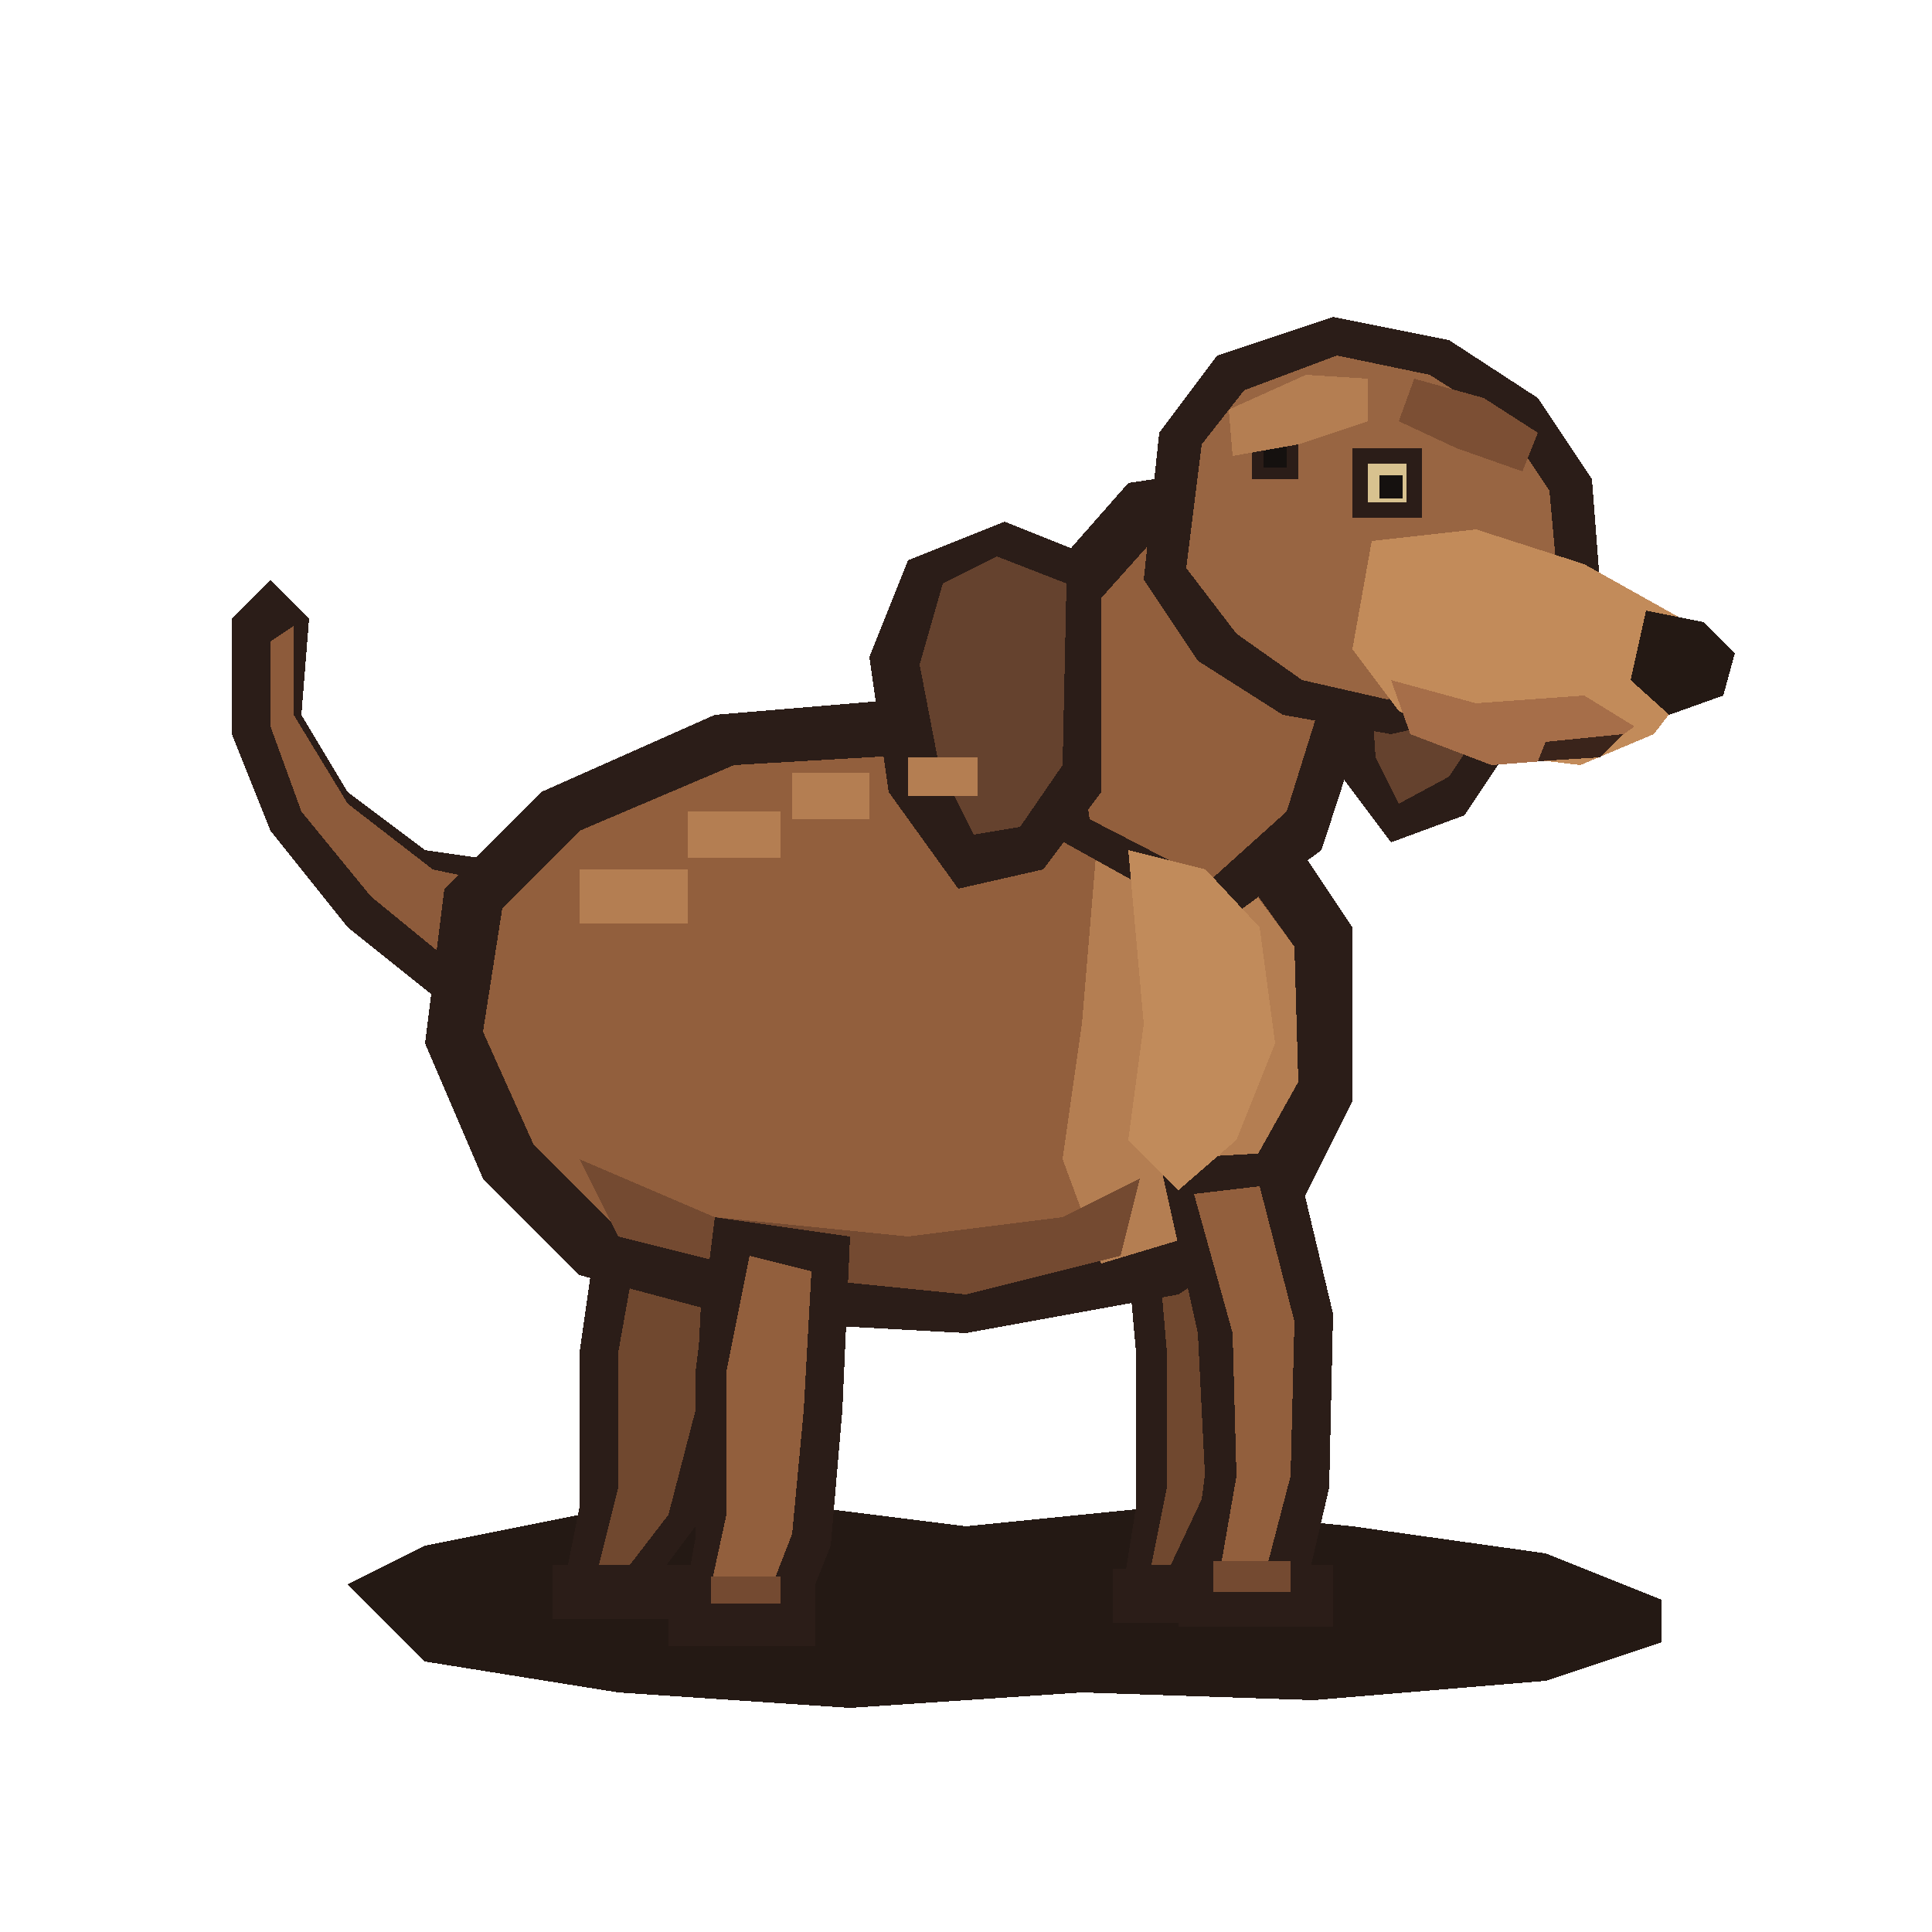
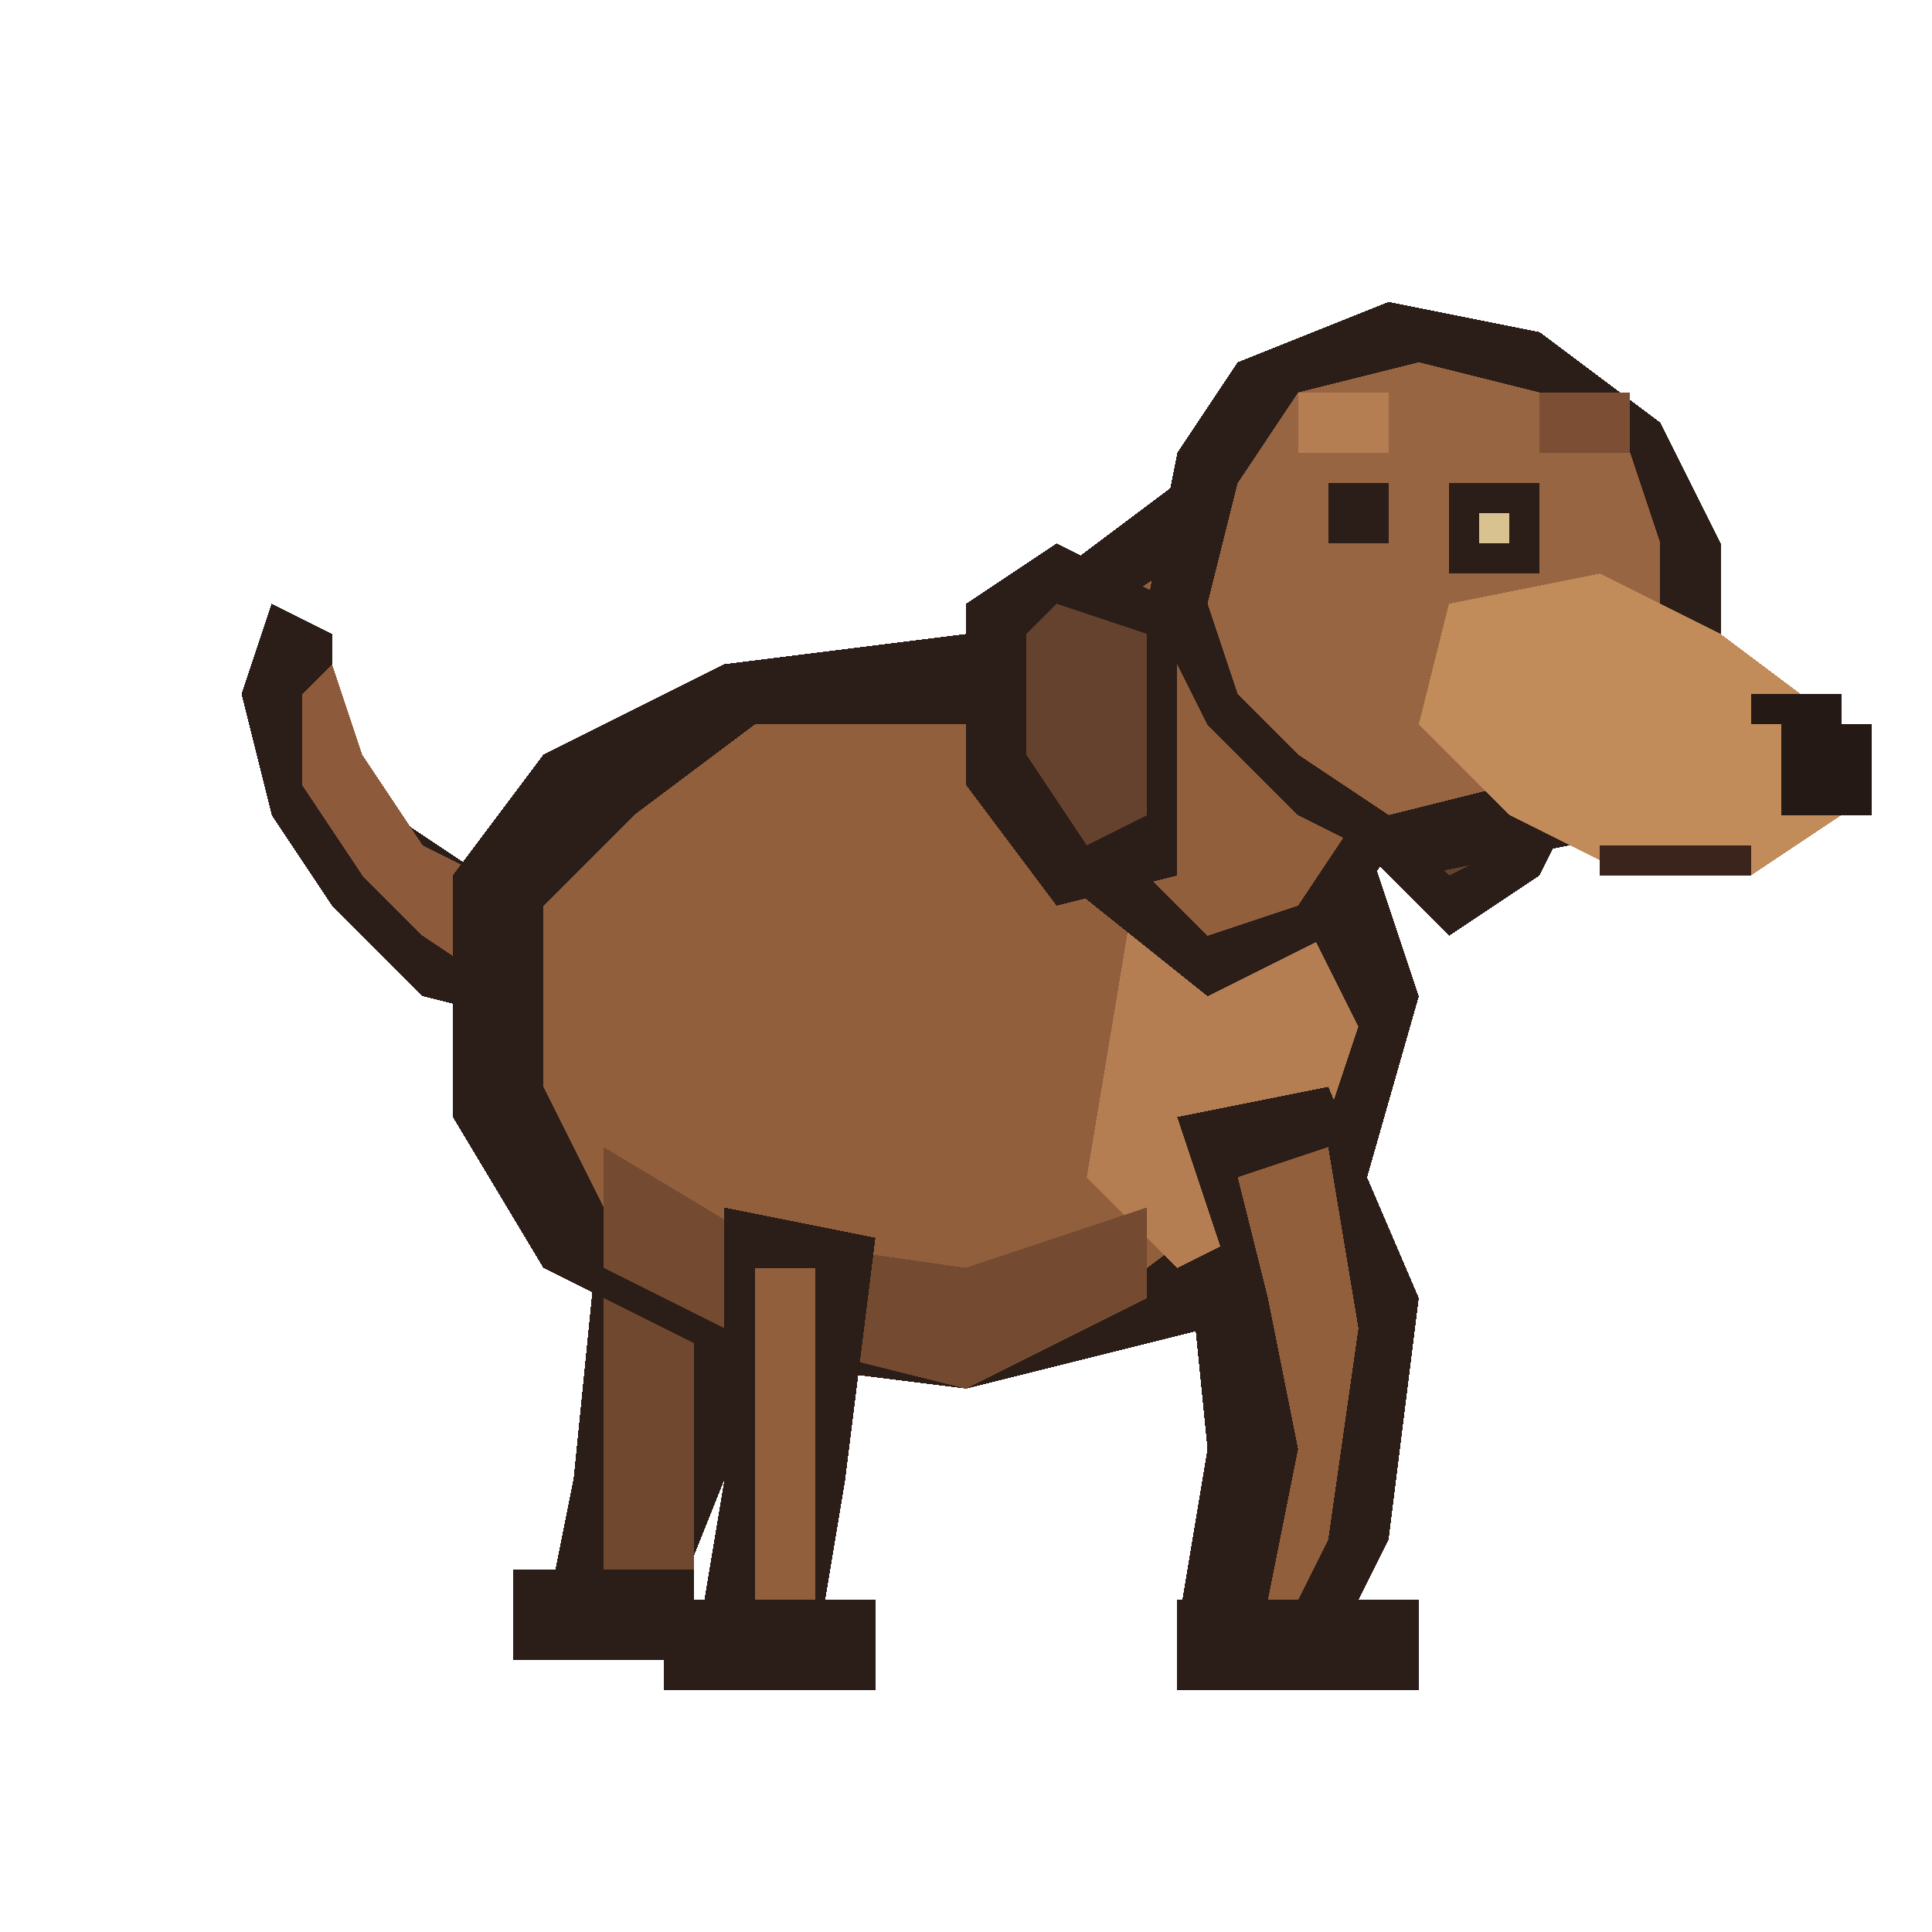
- <svg xmlns="http://www.w3.org/2000/svg" viewBox="0 0 500 500" width="500" height="500" role="img" aria-label="hound pet master pixel artwork">
-   <g id="pet-root" shape-rendering="crispEdges">
-     <polygon points="90,410 110,400 160,390 210,390 250,395 300,390 350,395 400,402 430,414 430,425 400,435 340,440 280,438 220,442 160,438 110,430" fill="#241914" />
-     <polygon points="145,270 115,260 90,240 70,215 60,190 60,160 70,150 80,160 78,185 90,205 110,220 145,225 165,245" fill="#2b1d18" />
-     <polygon points="140,260 118,250 96,232 78,210 70,188 70,166 76,162 76,185 90,208 112,225 145,232 157,247" fill="#8d5b3b" />
-     <polygon points="155,315 190,320 188,365 180,395 165,415 145,415 150,390 150,350" fill="#2b1d18" />
-     <polygon points="165,322 182,326 180,365 173,392 163,405 155,405 160,385 160,350" fill="#70482f" />
-     <polygon points="290,305 320,305 325,350 320,390 310,415 290,415 294,390 294,350" fill="#2b1d18" />
-     <polygon points="299,315 313,314 316,350 311,388 303,405 298,405 302,385 302,350" fill="#70482f" />
-     <polygon points="115,230 140,205 185,185 245,180 295,190 330,210 350,240 350,285 335,315 305,335 250,345 195,342 150,330 125,305 110,270" fill="#2b1d18" />
-     <polygon points="130,235 150,215 190,198 242,195 288,203 317,220 335,245 335,280 322,303 298,320 250,330 200,327 158,316 138,296 125,267" fill="#925f3d" />
-     <polygon points="285,205 315,218 335,245 336,280 322,305 305,321 285,327 275,300 280,265" fill="#b47e52" />
-     <polygon points="150,300 185,315 235,320 275,315 295,305 290,325 250,335 200,330 160,320" fill="#744a31" />
-     <polygon points="185,315 220,320 218,365 215,400 205,425 175,425 180,398 180,355" fill="#2b1d18" />
-     <polygon points="194,325 210,329 208,365 205,397 198,415 183,415 188,392 188,355" fill="#925f3d" />
-     <polygon points="300,300 335,298 345,340 344,385 337,415 307,415 312,385 310,345" fill="#2b1d18" />
-     <polygon points="309,309 326,307 335,342 334,382 328,405 316,405 320,382 319,345" fill="#925f3d" />
-     <rect x="173" y="410" width="38" height="16" fill="#2b1d18" />
-     <rect x="143" y="405" width="36" height="14" fill="#2b1d18" />
-     <rect x="305" y="405" width="40" height="16" fill="#2b1d18" />
-     <rect x="288" y="406" width="34" height="14" fill="#2b1d18" />
-     <polygon points="270,215 265,185 270,150 292,125 325,120 350,140 355,180 342,220 315,240" fill="#2b1d18" />
-     <polygon points="282,212 278,184 283,157 300,138 322,134 340,147 343,178 333,210 313,228" fill="#925f3d" />
-     <polygon points="285,145 260,135 235,145 225,170 230,205 248,230 270,225 285,205" fill="#2b1d18" />
-     <polygon points="276,151 258,144 244,151 238,172 243,198 252,216 264,214 275,198" fill="#65422e" />
-     <polygon points="345,145 365,136 385,142 396,160 393,190 379,211 360,218 348,202" fill="#2b1d18" />
-     <polygon points="353,151 365,144 378,149 386,162 385,186 375,201 362,208 356,196" fill="#65422e" />
-     <polygon points="300,112 315,92 345,82 375,88 398,103 412,124 414,150 405,170 387,184 360,190 332,185 310,171 296,150" fill="#2b1d18" />
-     <polygon points="311,115 322,101 346,92 370,97 389,109 401,127 403,149 395,164 380,175 359,181 337,176 320,164 307,147" fill="#986542" />
-     <polygon points="355,140 382,137 410,146 435,160 438,177 428,190 409,198 384,195 362,184 350,168" fill="#c28b5a" />
-     <polygon points="426,158 441,161 449,169 446,180 432,185 422,176" fill="#241914" />
-     <rect x="350" y="116" width="18" height="18" fill="#2b1d18" />
-     <rect x="354" y="120" width="10" height="10" fill="#d8c28f" />
-     <rect x="357" y="123" width="6" height="6" fill="#15110f" />
-     <rect x="324" y="112" width="12" height="12" fill="#2b1d18" />
-     <rect x="327" y="115" width="6" height="6" fill="#15110f" />
-     <polygon points="318,106 338,97 354,98 354,109 336,115 319,118" fill="#b47e52" />
-     <polygon points="366,98 384,103 398,112 394,122 377,116 362,109" fill="#7c4f34" />
-     <polygon points="292,220 312,225 326,240 330,270 320,295 305,308 292,295 296,265" fill="#c18b5b" />
-     <polygon points="360,176 382,182 410,180 423,188 412,196 386,198 365,190" fill="#a66e49" />
-     <polygon points="400,192 420,190 414,196 398,197" fill="#3a241b" />
-     <rect x="150" y="225" width="28" height="14" fill="#b47e52" />
-     <rect x="178" y="210" width="24" height="12" fill="#b47e52" />
-     <rect x="205" y="200" width="20" height="12" fill="#b47e52" />
-     <rect x="235" y="196" width="18" height="10" fill="#b47e52" />
-     <rect x="184" y="408" width="18" height="7" fill="#744a31" />
-     <rect x="314" y="404" width="20" height="8" fill="#744a31" />
+ <svg xmlns="http://www.w3.org/2000/svg" viewBox="0 0 64 64" width="64" height="64" shape-rendering="crispEdges">
+   <g id="pet-root">
+     <polygon points="18,34 14,33 11,30 9,27 8,23 9,20 11,21 11,24 13,27 16,29 20,29 22,32" fill="#2b1d18" />
+     <polygon points="17,33 14,31 12,29 10,26 10,23 11,22 12,25 14,28 18,30 20,30 21,32" fill="#8d5b3b" />
+     <polygon points="20,39 25,40 24,49 22,54 18,54 19,49" fill="#2b1d18" />
+     <rect x="20" y="40" width="3" height="12" fill="#70482f" />
+     <polygon points="39,38 44,38 45,48 43,54 39,54 40,48" fill="#2b1d18" />
+     <rect x="41" y="39" width="2" height="13" fill="#70482f" />
+     <polygon points="15,29 18,25 24,22 32,21 39,23 45,27 47,33 45,40 40,44 32,46 24,45 18,42 15,37" fill="#2b1d18" />
+     <polygon points="18,30 21,27 25,24 32,24 38,25 43,29 44,34 42,39 38,42 32,43 25,42 20,40 18,36" fill="#925f3d" />
+     <polygon points="38,27 43,30 45,34 43,40 39,42 36,39 37,33" fill="#b47e52" />
+     <polygon points="20,38 25,41 32,42 38,40 38,43 32,46 24,44 20,42" fill="#744a31" />
+     <polygon points="24,40 29,41 28,49 27,55 23,55 24,49" fill="#2b1d18" />
+     <rect x="25" y="42" width="2" height="11" fill="#925f3d" />
+     <polygon points="39,37 44,36 47,43 46,51 44,55 40,55 41,49 41,43" fill="#2b1d18" />
+     <polygon points="41,39 44,38 45,44 44,51 43,53 42,53 43,48 42,43" fill="#925f3d" />
+     <rect x="22" y="53" width="7" height="3" fill="#2b1d18" />
+     <rect x="17" y="52" width="6" height="3" fill="#2b1d18" />
+     <rect x="39" y="53" width="8" height="3" fill="#2b1d18" />
+     <polygon points="35,29 34,24 35,19 39,16 44,17 47,21 47,27 44,31 40,33" fill="#2b1d18" />
+     <polygon points="37,28 36,24 37,20 40,18 43,19 45,22 45,27 43,30 40,31" fill="#925f3d" />
+     <polygon points="39,20 35,18 32,20 32,26 35,30 39,29" fill="#2b1d18" />
+     <polygon points="38,21 35,20 34,21 34,25 36,28 38,27" fill="#65422e" />
+     <polygon points="45,20 49,19 52,21 53,25 51,29 48,31 45,28" fill="#2b1d18" />
+     <polygon points="46,21 49,21 51,22 51,25 50,28 48,29 46,27" fill="#65422e" />
+     <polygon points="39,15 41,12 46,10 51,11 55,14 57,18 57,22 55,26 52,28 47,29 43,27 40,24 38,20" fill="#2b1d18" />
+     <polygon points="41,16 43,13 47,12 51,13 54,15 55,18 55,22 53,25 50,26 46,27 43,25 41,23 40,20" fill="#986542" />
+     <polygon points="48,20 53,19 57,21 61,24 61,27 58,29 54,29 50,27 47,24" fill="#c28b5a" />
+     <rect x="59" y="24" width="3" height="3" fill="#241914" />
+     <rect x="58" y="23" width="3" height="1" fill="#241914" />
+     <rect x="48" y="16" width="3" height="3" fill="#2b1d18" />
+     <rect x="49" y="17" width="1" height="1" fill="#d8c28f" />
+     <rect x="44" y="16" width="2" height="2" fill="#2b1d18" />
+     <rect x="43" y="13" width="3" height="2" fill="#b47e52" />
+     <rect x="51" y="13" width="3" height="2" fill="#7c4f34" />
+     <rect x="53" y="28" width="5" height="1" fill="#3a241b" />
  </g>
</svg>
